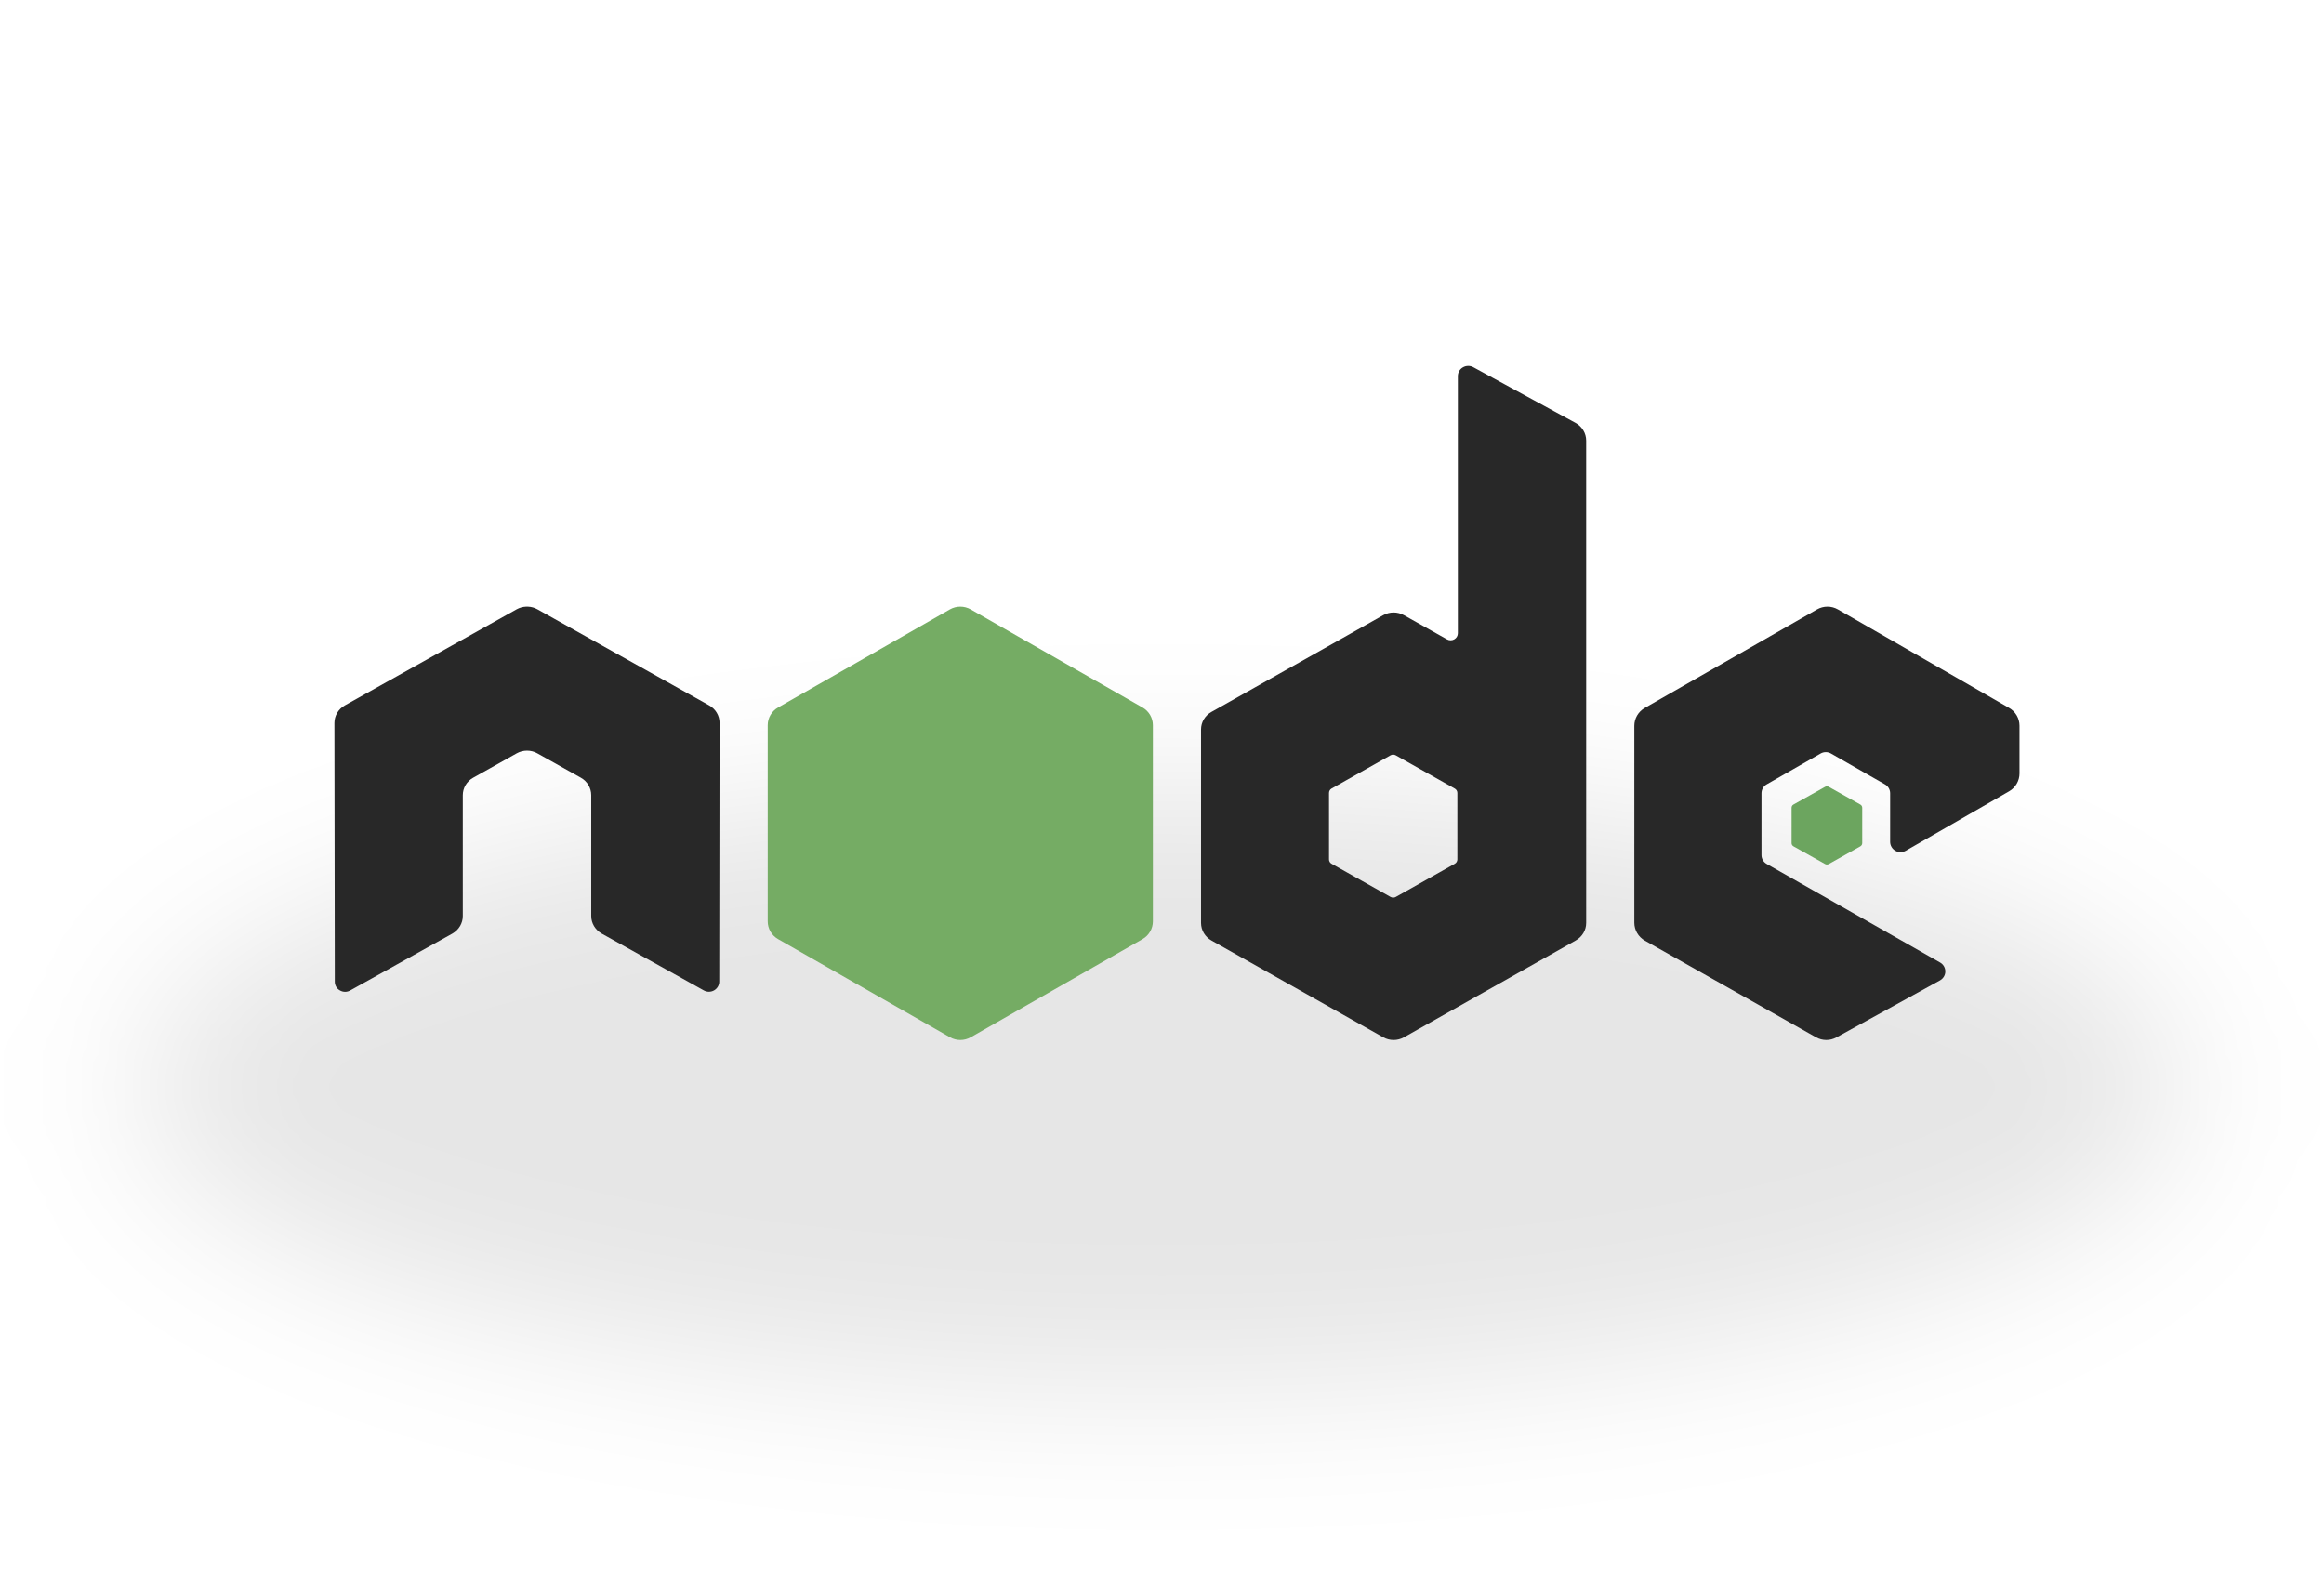
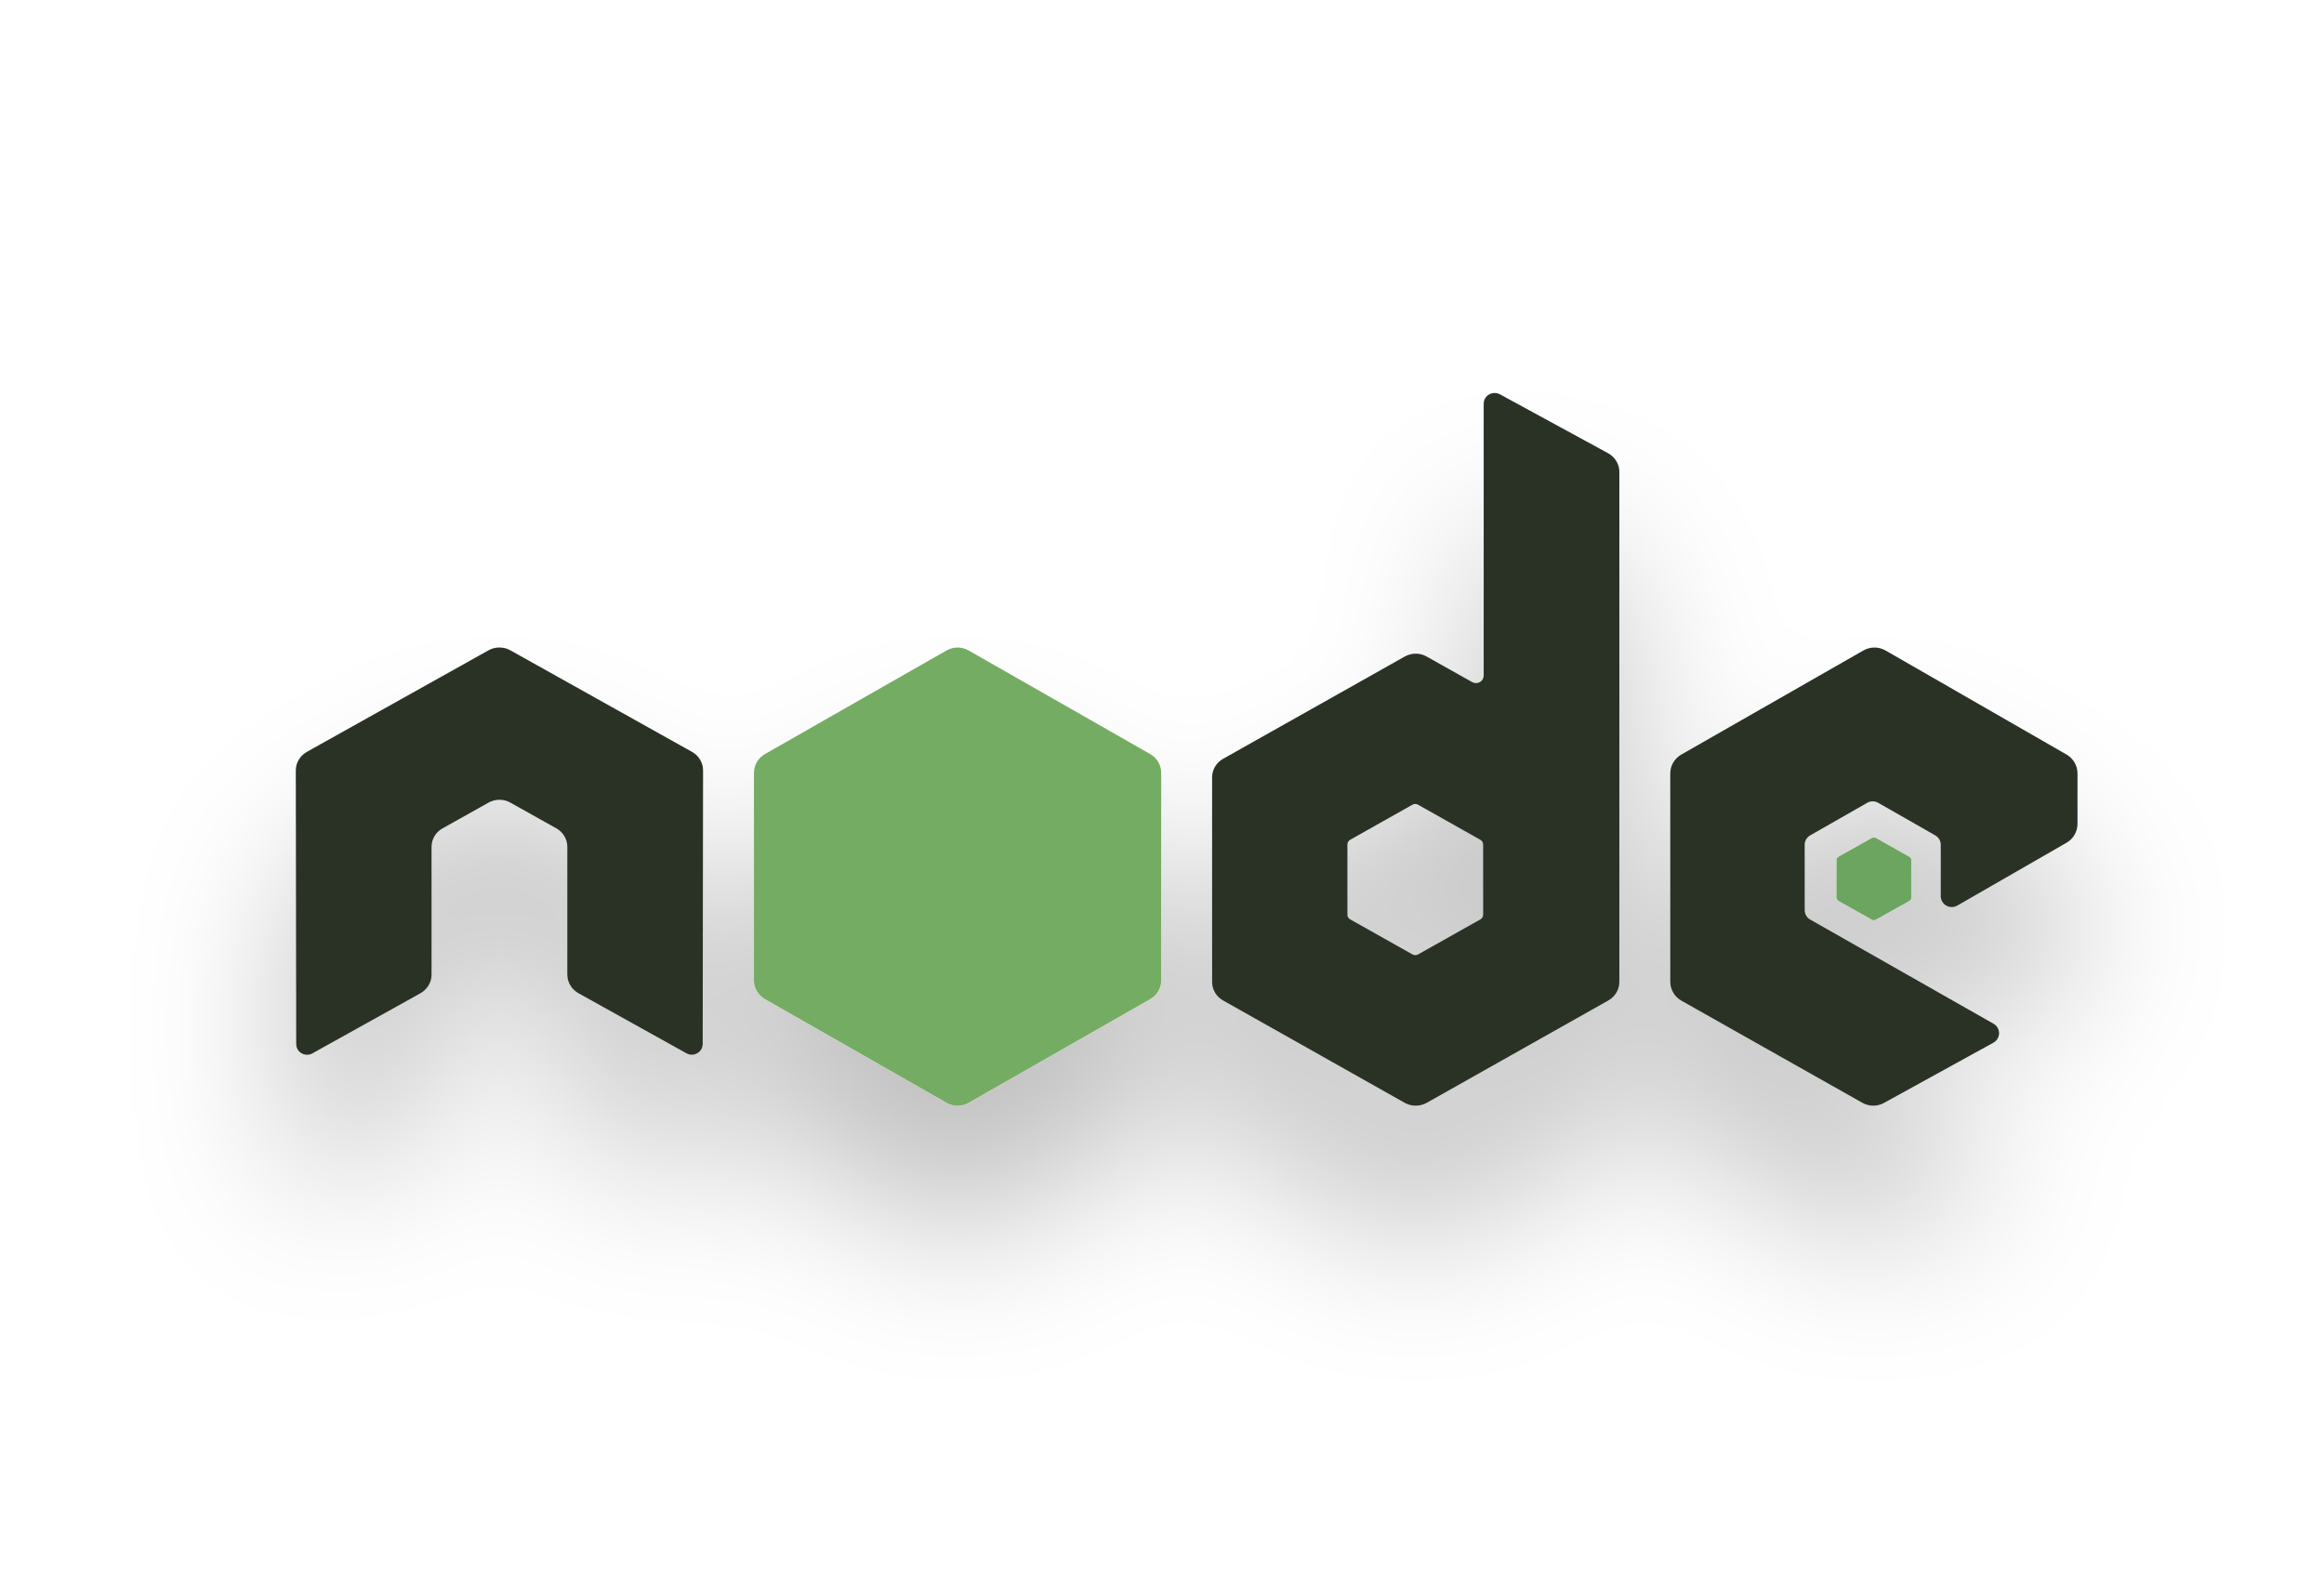
<svg xmlns="http://www.w3.org/2000/svg" width="88px" height="60px" viewBox="0 0 88 60" version="1.1">
  <defs>
-     <filter x="-11.1%" y="-37.6%" width="122.1%" height="175.1%" filterUnits="objectBoundingBox" id="filter-1">
-       <feGaussianBlur stdDeviation="2.857" in="SourceGraphic" />
+     <filter x="-16.7%" y="-23.2%" width="133.3%" height="182.1%" filterUnits="objectBoundingBox" id="filter-1">
+       <feOffset dx="0" dy="5" in="SourceAlpha" result="shadowOffsetOuter1" />
+       <feGaussianBlur stdDeviation="3" in="shadowOffsetOuter1" result="shadowBlurOuter1" />
+       <feColorMatrix values="0 0 0 0 0   0 0 0 0 0   0 0 0 0 0  0 0 0 0.246 0" type="matrix" in="shadowBlurOuter1" result="shadowMatrixOuter1" />
+       <feMerge>
+         <feMergeNode in="shadowMatrixOuter1" />
+         <feMergeNode in="SourceGraphic" />
+       </feMerge>
    </filter>
  </defs>
  <g id="Page-1" stroke="none" stroke-width="1" fill="none" fill-rule="evenodd">
-     <g id="Artboard" transform="translate(-155, -193)">
-       <g id="NPM" transform="translate(160, 206.0237)">
-         <path d="M39,39.546 C60.398,39.546 77.745,34.437 77.745,28.137 C77.745,21.835 60.398,16.726 39,16.726 C17.602,16.726 0.255,21.835 0.255,28.137 C0.255,34.438 17.602,39.546 39,39.546 Z" id="Shape" fill-opacity="0.1" fill="#000000" fill-rule="nonzero" filter="url(#filter-1)" />
-         <g id="word" transform="translate(7.662928, 0.832927)">
-           <path d="M42.521,18.684 C42.521,18.753 42.484,18.816 42.423,18.85 L40.189,20.106 C40.129,20.14 40.054,20.14 39.993,20.106 L37.759,18.85 C37.697,18.816 37.661,18.753 37.661,18.684 L37.661,16.168 C37.661,16.1 37.697,16.036 37.757,16.002 L39.99,14.744 C40.051,14.709 40.127,14.709 40.188,14.744 L42.422,16.002 C42.484,16.036 42.521,16.1 42.521,16.168 L42.521,18.684 Z M43.125,0.049 C43.003,-0.018 42.855,-0.016 42.734,0.053 C42.614,0.121 42.54,0.247 42.54,0.384 L42.54,10.121 C42.54,10.217 42.488,10.305 42.403,10.353 C42.319,10.401 42.214,10.401 42.128,10.353 L40.499,9.438 C40.256,9.301 39.958,9.301 39.714,9.438 L33.208,13.101 C32.965,13.237 32.815,13.49 32.815,13.763 L32.815,21.091 C32.815,21.365 32.965,21.617 33.208,21.755 L39.714,25.42 C39.957,25.557 40.256,25.557 40.5,25.42 L47.006,21.753 C47.249,21.615 47.399,21.364 47.399,21.09 L47.399,2.826 C47.399,2.548 47.244,2.292 46.995,2.156 L43.125,0.049 Z" id="Shape" fill="#282828" />
-           <path d="M16.801,12.931 C16.557,13.07 16.407,13.326 16.407,13.603 L16.407,21.032 C16.407,21.309 16.557,21.565 16.801,21.704 L23.308,25.419 C23.551,25.557 23.851,25.557 24.094,25.419 L30.599,21.704 C30.842,21.565 30.992,21.309 30.992,21.032 L30.992,13.603 C30.992,13.326 30.842,13.07 30.598,12.931 L24.093,9.219 C23.971,9.15 23.835,9.115 23.699,9.115 C23.563,9.115 23.427,9.15 23.305,9.219 L16.801,12.931 Z" id="Shape" fill="#75AC64" />
-           <path d="M63.415,16.105 C63.657,15.966 63.807,15.708 63.807,15.431 L63.807,13.623 C63.807,13.344 63.657,13.088 63.414,12.948 L56.93,9.22 C56.686,9.08 56.385,9.08 56.14,9.22 L49.616,12.949 C49.372,13.09 49.222,13.346 49.222,13.625 L49.222,21.082 C49.222,21.363 49.375,21.622 49.62,21.761 L56.102,25.42 C56.341,25.555 56.633,25.557 56.875,25.424 L60.796,23.266 C60.919,23.198 60.998,23.068 60.998,22.928 C60.998,22.787 60.922,22.656 60.799,22.588 L54.235,18.857 C54.112,18.789 54.037,18.659 54.037,18.52 L54.037,16.181 C54.037,16.041 54.11,15.912 54.234,15.843 L56.276,14.676 C56.398,14.606 56.547,14.606 56.669,14.676 L58.712,15.843 C58.834,15.912 58.909,16.041 58.909,16.18 L58.909,18.019 C58.909,18.158 58.985,18.288 59.107,18.358 C59.228,18.426 59.379,18.426 59.501,18.356 L63.415,16.105 Z" id="Path" fill="#282828" />
-           <path d="M14.584,13.517 C14.584,13.242 14.435,12.99 14.191,12.853 L7.685,9.215 C7.575,9.153 7.452,9.12 7.327,9.115 L7.26,9.115 C7.135,9.12 7.012,9.153 6.9,9.215 L0.394,12.853 C0.151,12.99 0,13.243 0,13.517 L0.014,23.316 C0.014,23.452 0.086,23.579 0.209,23.646 C0.329,23.717 0.48,23.717 0.6,23.646 L4.468,21.493 C4.712,21.352 4.861,21.102 4.861,20.83 L4.861,16.253 C4.861,15.98 5.01,15.727 5.254,15.592 L6.9,14.67 C7.023,14.601 7.157,14.567 7.294,14.567 C7.428,14.567 7.566,14.601 7.685,14.67 L9.331,15.591 C9.574,15.727 9.724,15.979 9.724,16.252 L9.724,20.83 C9.724,21.101 9.875,21.352 10.118,21.493 L13.984,23.644 C14.105,23.714 14.256,23.714 14.377,23.644 C14.496,23.576 14.572,23.45 14.572,23.314 L14.584,13.517 Z" id="Path" fill="#282828" />
-           <path d="M56.443,15.937 C56.487,15.912 56.542,15.912 56.587,15.937 L57.78,16.607 C57.824,16.632 57.852,16.678 57.852,16.728 L57.852,18.069 C57.852,18.119 57.824,18.165 57.78,18.19 L56.587,18.859 C56.542,18.885 56.487,18.885 56.443,18.859 L55.25,18.19 C55.205,18.165 55.177,18.119 55.177,18.069 L55.177,16.728 C55.177,16.678 55.203,16.632 55.249,16.607 L56.443,15.937 Z" id="Shape" fill="#6CA55F" />
+     <g id="Artboard-Copy" transform="translate(-155, -193)">
+       <g id="NPM" filter="url(#filter-1)" transform="translate(165.5, 207)">
+         <g id="word" transform="translate(0.700941, 0.880687)">
+           <path d="M44.96,19.756 C44.96,19.828 44.92,19.895 44.856,19.931 L42.494,21.259 C42.43,21.295 42.35,21.295 42.286,21.259 L39.924,19.931 C39.859,19.895 39.82,19.828 39.82,19.756 L39.82,17.095 C39.82,17.023 39.859,16.956 39.922,16.919 L42.283,15.589 C42.348,15.552 42.428,15.552 42.493,15.589 L44.855,16.919 C44.92,16.956 44.959,17.023 44.959,17.095 L44.96,19.756 Z M45.598,0.051 C45.469,-0.019 45.312,-0.017 45.185,0.056 C45.058,0.128 44.98,0.261 44.98,0.406 L44.98,10.701 C44.98,10.802 44.925,10.896 44.835,10.947 C44.745,10.997 44.634,10.997 44.544,10.947 L42.821,9.979 C42.565,9.834 42.249,9.834 41.991,9.979 L35.112,13.852 C34.855,13.996 34.696,14.264 34.696,14.552 L34.696,22.3 C34.696,22.59 34.855,22.856 35.112,23.002 L41.991,26.878 C42.248,27.022 42.564,27.022 42.822,26.878 L49.701,23.001 C49.958,22.855 50.117,22.589 50.117,22.299 L50.117,2.988 C50.117,2.694 49.953,2.423 49.69,2.28 L45.598,0.051 Z" id="Shape" fill="#2A3128" />
+           <path d="M17.764,13.672 C17.506,13.819 17.348,14.09 17.348,14.383 L17.348,22.238 C17.348,22.531 17.506,22.802 17.764,22.949 L24.644,26.876 C24.901,27.023 25.218,27.023 25.475,26.876 L32.354,22.949 C32.61,22.802 32.769,22.531 32.769,22.238 L32.769,14.383 C32.769,14.09 32.61,13.819 32.352,13.672 L25.475,9.748 C25.345,9.675 25.202,9.638 25.058,9.638 C24.914,9.638 24.771,9.675 24.642,9.748 L17.764,13.672 Z" id="Shape" fill="#75AC64" />
+           <path d="M67.051,17.029 C67.307,16.881 67.465,16.609 67.465,16.315 L67.465,14.404 C67.465,14.11 67.307,13.838 67.05,13.69 L60.195,9.749 C59.936,9.601 59.618,9.601 59.359,9.749 L52.461,13.692 C52.203,13.84 52.045,14.111 52.045,14.406 L52.045,22.291 C52.045,22.588 52.206,22.862 52.465,23.009 L59.319,26.877 C59.571,27.021 59.881,27.022 60.136,26.882 L64.282,24.6 C64.412,24.528 64.495,24.391 64.495,24.242 C64.495,24.094 64.416,23.955 64.285,23.883 L57.345,19.939 C57.215,19.866 57.135,19.729 57.135,19.582 L57.135,17.109 C57.135,16.961 57.213,16.825 57.343,16.751 L59.503,15.518 C59.631,15.444 59.789,15.444 59.918,15.518 L62.079,16.751 C62.208,16.824 62.287,16.961 62.287,17.108 L62.287,19.052 C62.287,19.199 62.367,19.336 62.496,19.41 C62.624,19.483 62.784,19.483 62.913,19.409 L67.051,17.029 Z" id="Path" fill="#2A3128" />
+           <path d="M15.421,14.292 C15.421,14.001 15.263,13.735 15.005,13.59 L8.125,9.744 C8.009,9.677 7.879,9.643 7.747,9.638 L7.676,9.638 C7.544,9.643 7.414,9.677 7.296,9.744 L0.416,13.59 C0.16,13.735 0,14.002 0,14.292 L0.015,24.653 C0.015,24.797 0.091,24.931 0.221,25.002 C0.348,25.077 0.507,25.077 0.634,25.002 L4.724,22.726 C4.982,22.576 5.14,22.312 5.14,22.025 L5.14,17.185 C5.14,16.896 5.297,16.629 5.555,16.486 L7.296,15.511 C7.425,15.439 7.567,15.403 7.712,15.403 C7.854,15.403 7.999,15.438 8.125,15.511 L9.866,16.485 C10.123,16.629 10.281,16.896 10.281,17.184 L10.281,22.024 C10.281,22.311 10.441,22.577 10.698,22.725 L14.786,24.999 C14.914,25.074 15.074,25.074 15.201,24.999 C15.327,24.928 15.407,24.794 15.407,24.651 L15.421,14.292 Z" id="Path" fill="#2A3128" />
+           <path d="M59.679,16.851 C59.726,16.824 59.784,16.824 59.831,16.851 L61.093,17.559 C61.14,17.586 61.169,17.634 61.169,17.687 L61.169,19.105 C61.169,19.157 61.14,19.206 61.093,19.233 L59.831,19.941 C59.784,19.968 59.726,19.968 59.679,19.941 L58.418,19.233 C58.37,19.206 58.341,19.157 58.341,19.105 L58.341,17.687 C58.341,17.634 58.369,17.586 58.417,17.559 L59.679,16.851 Z" id="Shape" fill="#6CA55F" />
        </g>
      </g>
    </g>
  </g>
</svg>
